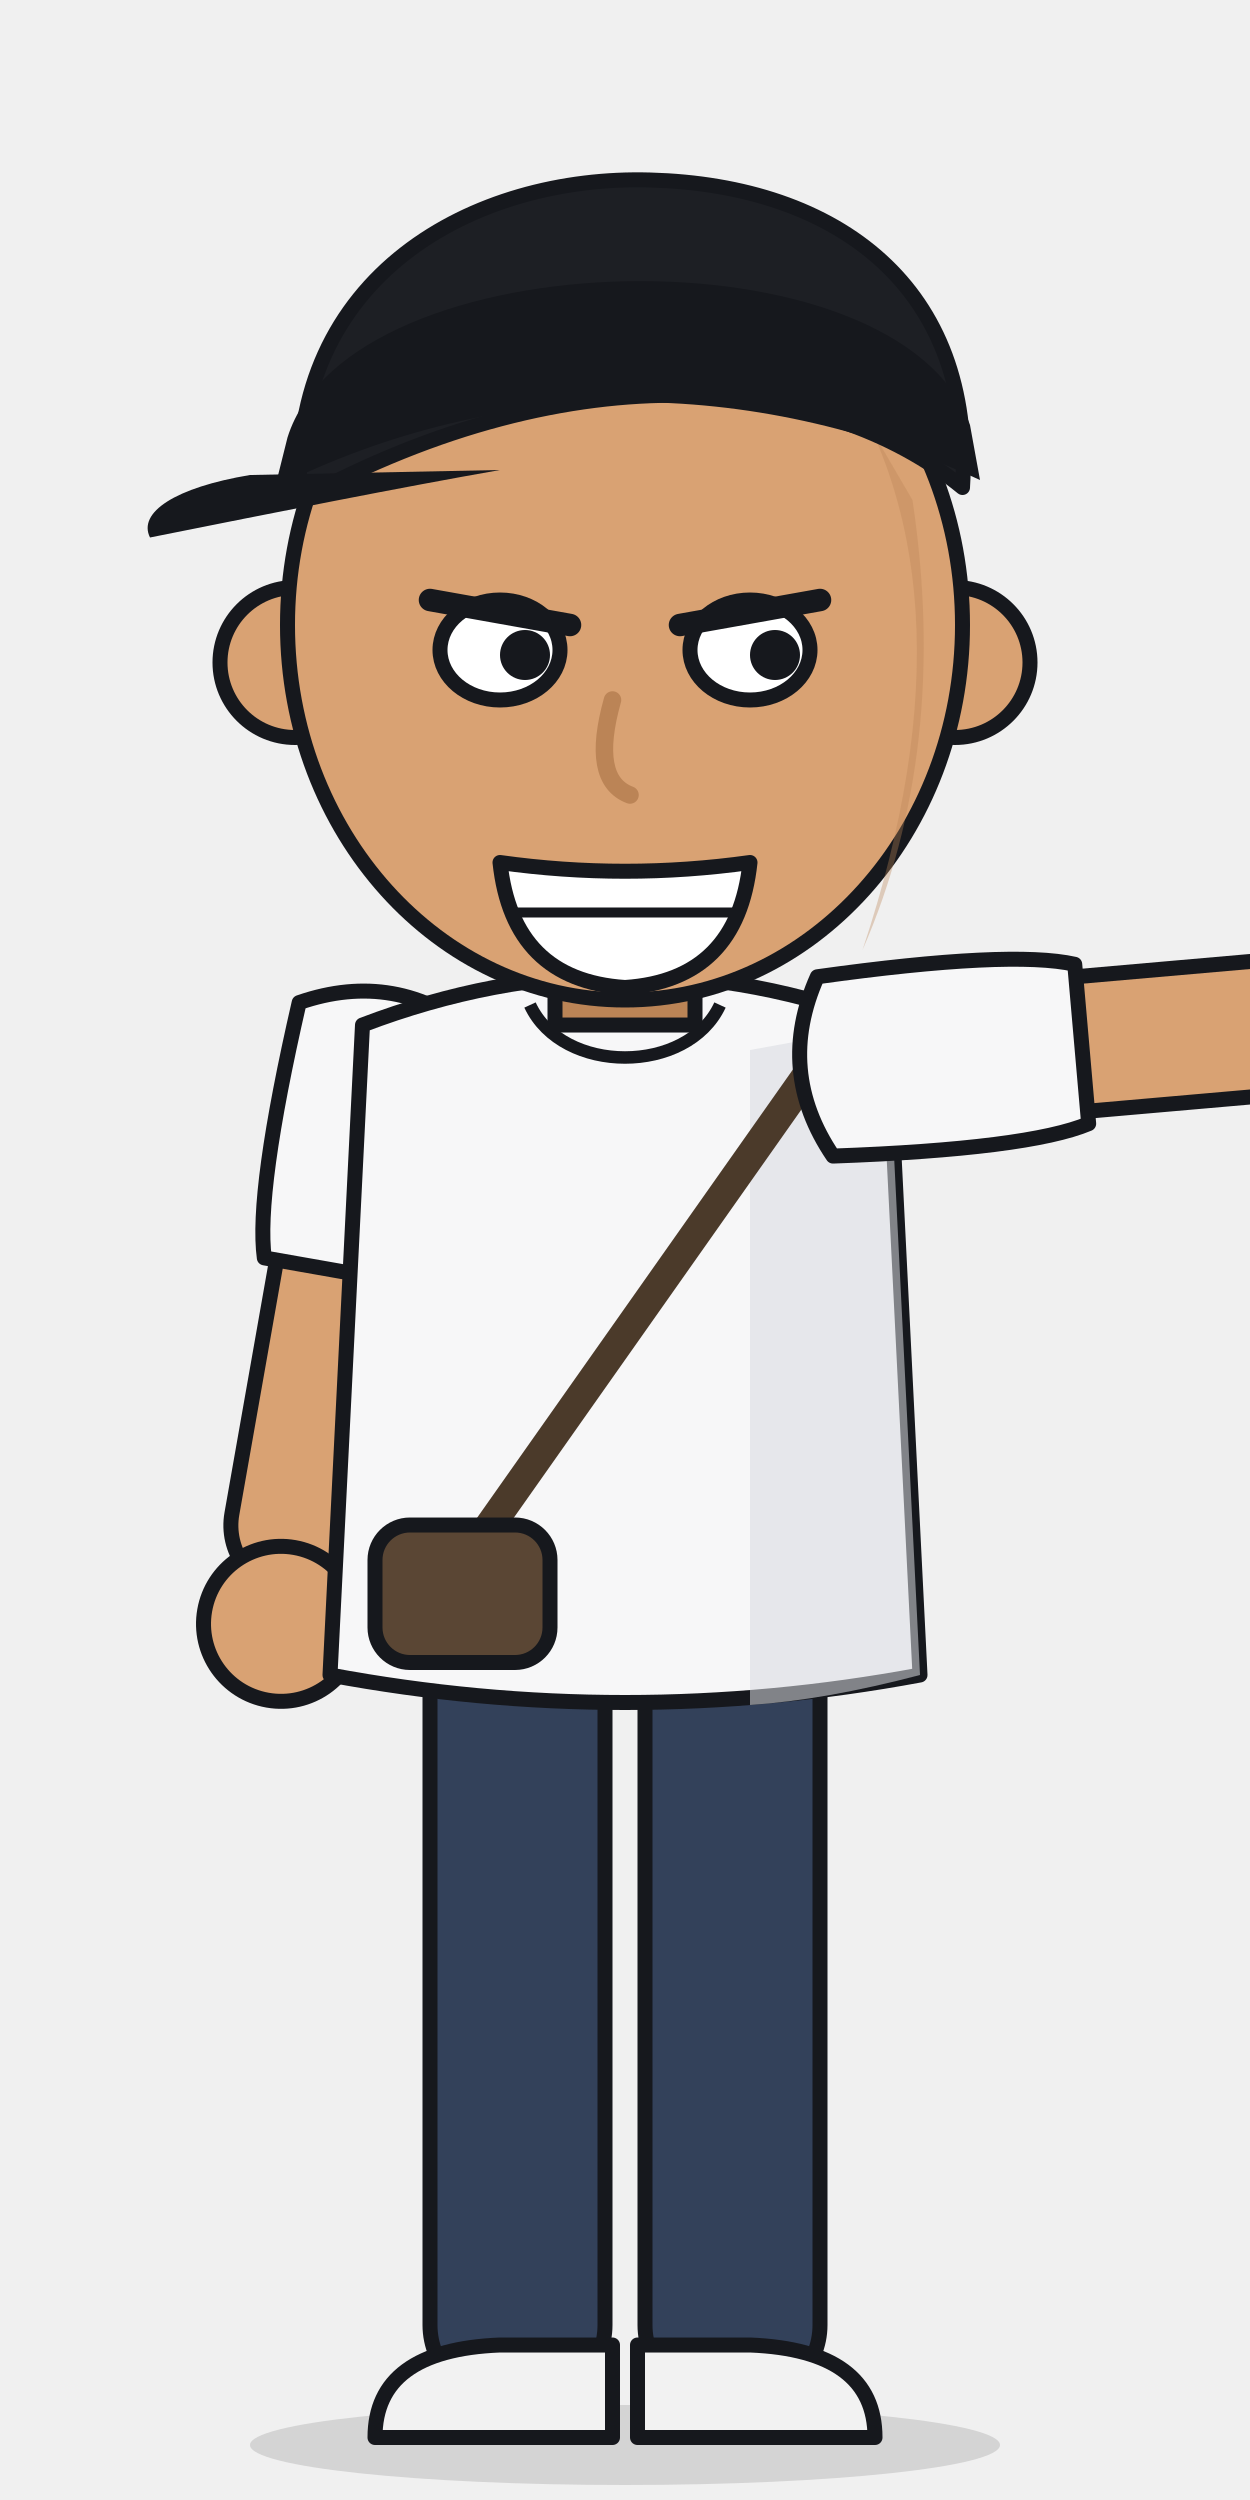
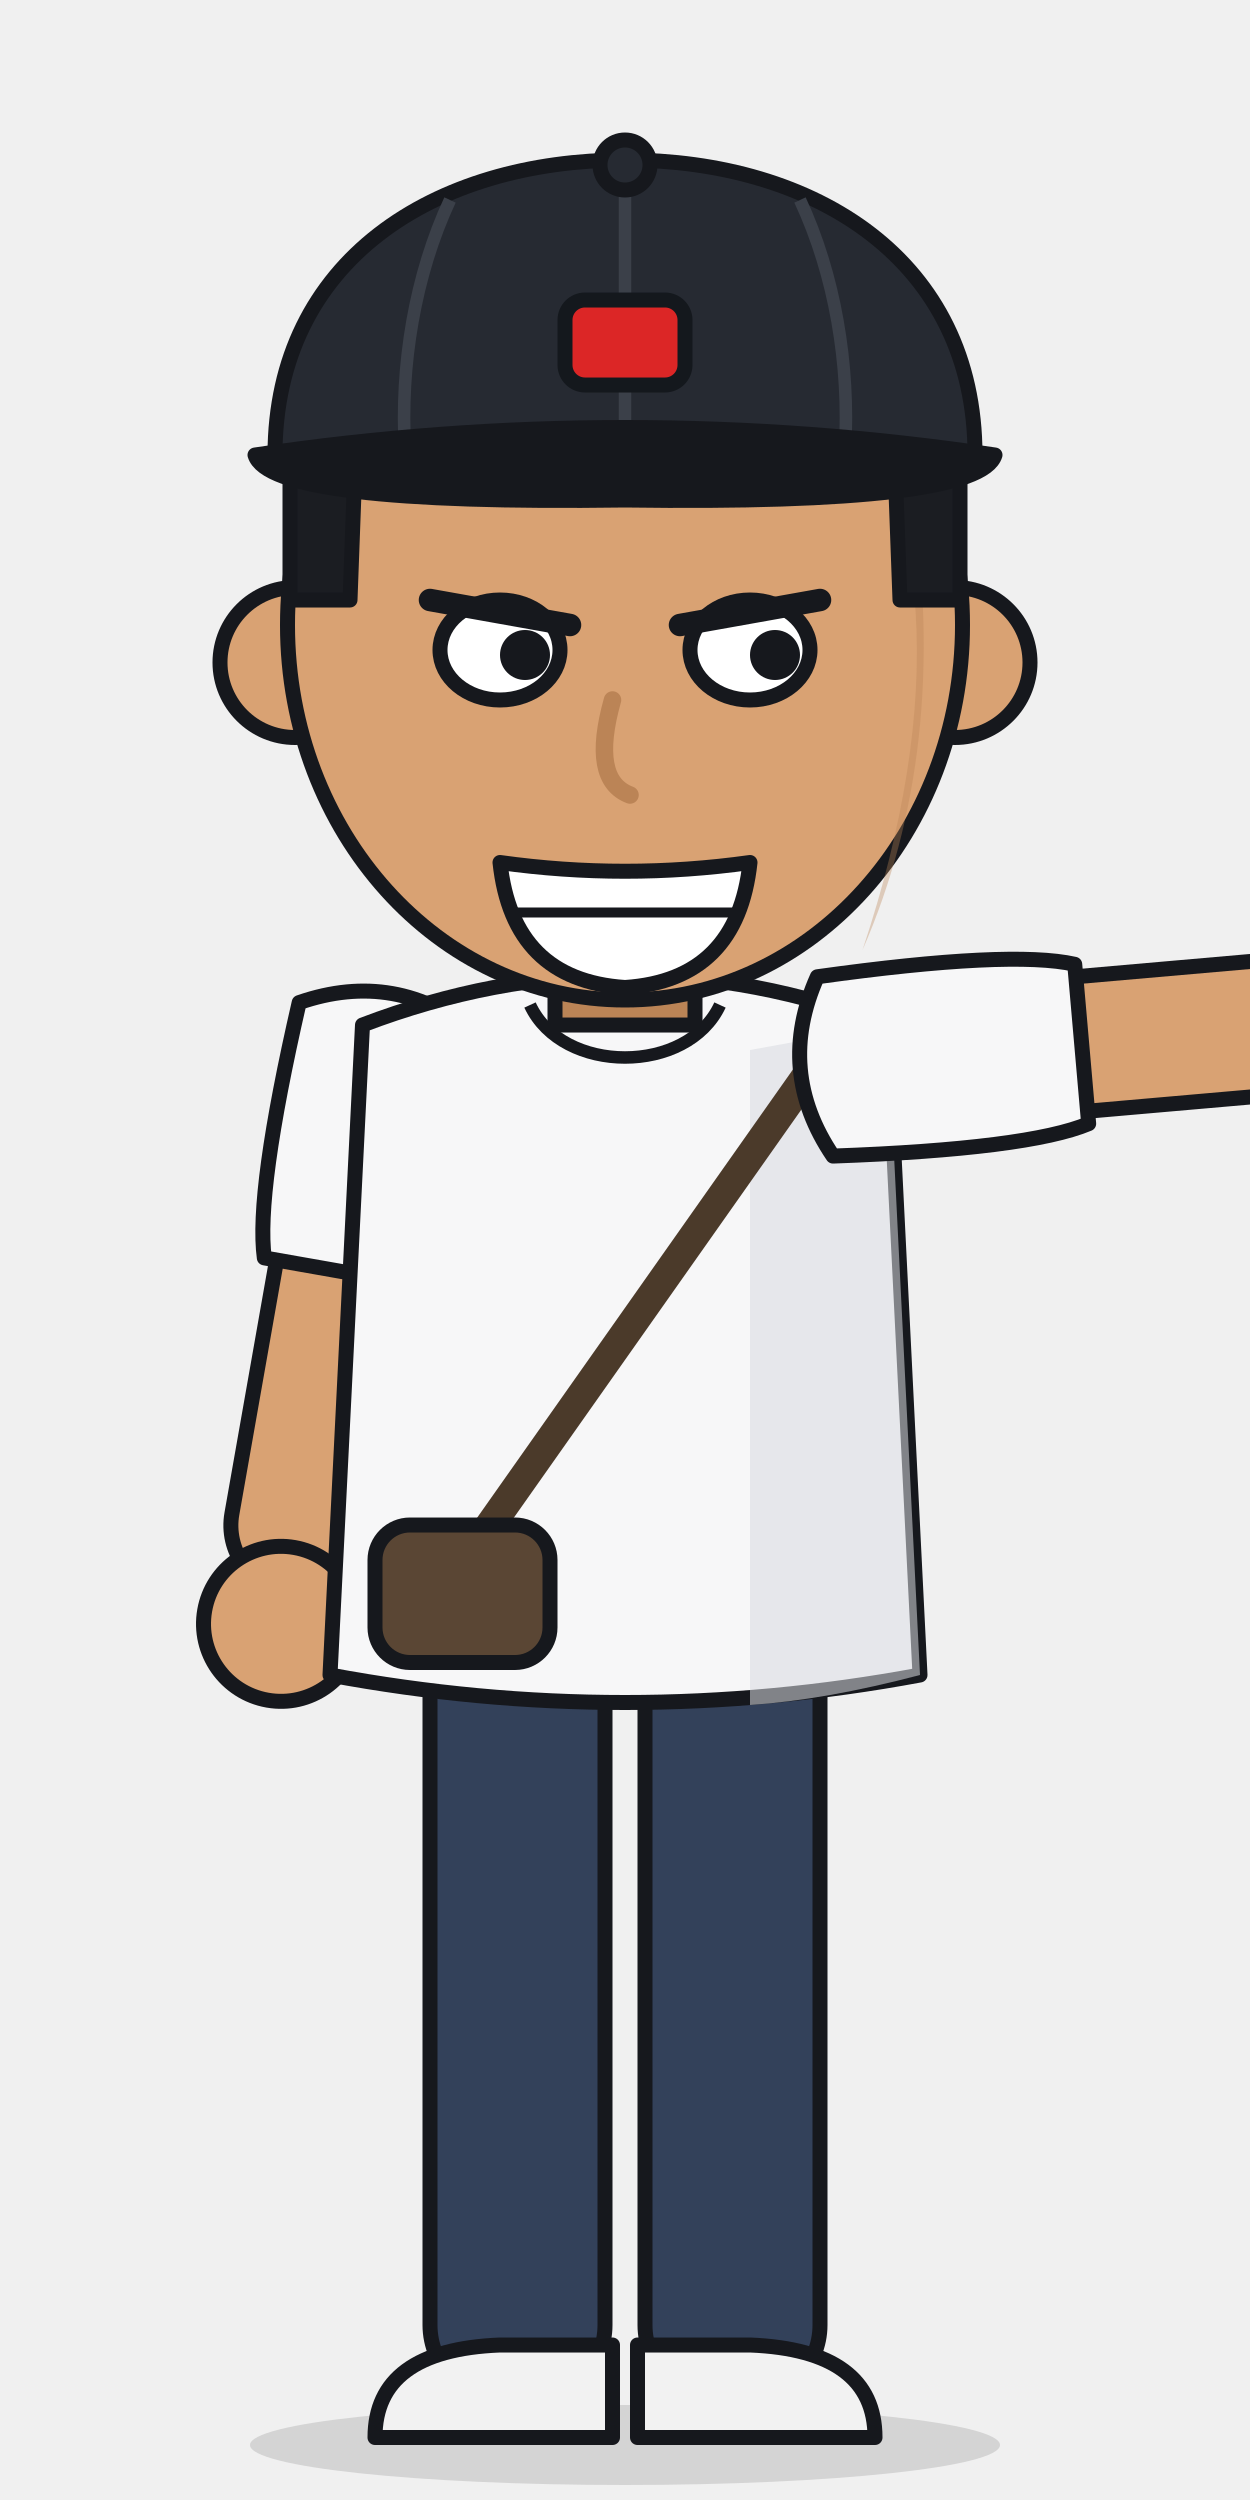
<svg xmlns="http://www.w3.org/2000/svg" viewBox="0 0 500 1000" width="500" height="1000">
  <ellipse cx="250" cy="978" rx="150" ry="16" fill="#000" opacity="0.12" />
  <g id="legs">
    <rect x="172" y="640" width="70" height="320" rx="30" fill="#33415a" stroke="#16181d" stroke-width="6" stroke-linejoin="round" stroke-linecap="round" />
    <rect x="258" y="640" width="70" height="320" rx="30" fill="#33415a" stroke="#16181d" stroke-width="6" stroke-linejoin="round" stroke-linecap="round" />
    <path d="M150 975 Q150 940 200 938 L245 938 L245 975 Z" fill="#f2f2f2" stroke="#16181d" stroke-width="6" stroke-linejoin="round" stroke-linecap="round" />
    <path d="M350 975 Q350 940 300 938 L255 938 L255 975 Z" fill="#f2f2f2" stroke="#16181d" stroke-width="6" stroke-linejoin="round" stroke-linecap="round" />
  </g>
  <g id="arm-back">
    <g transform="translate(152 425) rotate(10)">
      <rect x="-27" y="-10" width="54" height="225" rx="27" fill="#d9a273" stroke="#16181d" stroke-width="6" stroke-linejoin="round" stroke-linecap="round" />
      <path d="M-36 -18 Q-40 60 -32 85 L32 85 Q40 60 36 -18 Q0 -38 -36 -18 Z" fill="#f7f7f8" stroke="#16181d" stroke-width="6" stroke-linejoin="round" stroke-linecap="round" />
      <circle cx="0" cy="228" r="31" fill="#d9a273" stroke="#16181d" stroke-width="6" stroke-linejoin="round" stroke-linecap="round" />
    </g>
  </g>
  <g id="torso">
    <path d="M145 410 Q250 370 355 410 L368 670 Q250 692 132 670 Z" fill="#f7f7f8" stroke="#16181d" stroke-width="6" stroke-linejoin="round" stroke-linecap="round" />
    <path d="M300 420 L355 410 L368 670 Q330 680 300 682 Z" fill="#d8dbe0" opacity="0.55" />
    <path d="M212 402 C225 430 275 430 288 402" fill="none" stroke="#16181d" stroke-width="5" />
    <path d="M330 420 L175 640" stroke="#4b3a2a" stroke-width="12" stroke-linecap="round" />
    <rect x="150" y="610" width="70" height="55" rx="14" fill="#5a4634" stroke="#16181d" stroke-width="6" stroke-linejoin="round" stroke-linecap="round" />
  </g>
  <g id="arm-front">
    <g transform="translate(348 425) rotate(-95)">
      <rect x="-27" y="-10" width="54" height="225" rx="27" fill="#d9a273" stroke="#16181d" stroke-width="6" stroke-linejoin="round" stroke-linecap="round" />
      <path d="M-36 -18 Q-40 60 -32 85 L32 85 Q40 60 36 -18 Q0 -38 -36 -18 Z" fill="#f7f7f8" stroke="#16181d" stroke-width="6" stroke-linejoin="round" stroke-linecap="round" />
      <circle cx="0" cy="228" r="31" fill="#d9a273" stroke="#16181d" stroke-width="6" stroke-linejoin="round" stroke-linecap="round" />
    </g>
  </g>
  <g id="head">
    <rect x="222" y="360" width="56" height="50" fill="#bb8456" stroke="#16181d" stroke-width="6" stroke-linejoin="round" stroke-linecap="round" />
    <circle cx="118" cy="265" r="30" fill="#d9a273" stroke="#16181d" stroke-width="6" stroke-linejoin="round" stroke-linecap="round" />
    <circle cx="382" cy="265" r="30" fill="#d9a273" stroke="#16181d" stroke-width="6" stroke-linejoin="round" stroke-linecap="round" />
    <ellipse cx="250" cy="250" rx="135" ry="150" fill="#d9a273" stroke="#16181d" stroke-width="6" stroke-linejoin="round" stroke-linecap="round" />
    <path d="M330 140 Q395 230 345 380 Q380 300 365 200 Z" fill="#bb8456" opacity="0.35" />
-     <path d="M120 200 C115 110 190 70 260 72 C335 74 390 115 385 195 C330 150 230 140 120 200 Z" fill="#1d1f24" stroke="#16181d" stroke-width="6" stroke-linejoin="round" stroke-linecap="round" />
-     <path d="M115 175 C140 95 360 90 388 170 L392 192 C300 150 200 150 110 195 Z" fill="#16181d" />
-     <path d="M100 190 C70 195 55 205 60 215 C110 205 160 195 200 188" fill="#16181d" />
+     <path d="M116 240 L116 186 L142 186 L140 240 Z M384 240 L384 186 L358 186 L360 240 Z" fill="#1b1d22" stroke="#16181d" stroke-width="6" stroke-linejoin="round" stroke-linecap="round" />
+     <path d="M110 182 C110 104 174 64 250 64 C326 64 390 104 390 182 Z" fill="#262a32" stroke="#16181d" stroke-width="6" stroke-linejoin="round" stroke-linecap="round" />
+     <path d="M250 66 L250 180 M180 80 C166 110 160 146 162 180 M320 80 C334 110 340 146 338 180" fill="none" stroke="#3b4049" stroke-width="5" />
+     <circle cx="250" cy="66" r="10" fill="#262a32" stroke="#16181d" stroke-width="6" stroke-linejoin="round" stroke-linecap="round" />
+     <rect x="226" y="120" width="48" height="34" rx="8" fill="#dc2626" stroke="#14181d" stroke-width="6" stroke-linejoin="round" stroke-linecap="round" />
+     <path d="M102 182 Q250 160 398 182 Q392 202 250 200 Q108 202 102 182 Z" fill="#16181d" stroke="#16181d" stroke-width="6" stroke-linejoin="round" stroke-linecap="round" />
    <g id="eyes">
      <ellipse cx="200" cy="260" rx="24" ry="20" fill="#fff" stroke="#16181d" stroke-width="6" stroke-linejoin="round" stroke-linecap="round" />
      <ellipse cx="300" cy="260" rx="24" ry="20" fill="#fff" stroke="#16181d" stroke-width="6" stroke-linejoin="round" stroke-linecap="round" />
      <circle cx="210" cy="262" r="10" fill="#16181d" />
      <circle cx="310" cy="262" r="10" fill="#16181d" />
      <path d="M172 240 L228 250 M272 250 L328 240" stroke="#16181d" stroke-width="9" stroke-linecap="round" />
    </g>
    <path d="M245 280 Q236 312 252 318" fill="none" stroke="#bb8456" stroke-width="7" stroke-linecap="round" />
    <g id="mouth">
      <path d="M200 345 Q250 352 300 345 Q295 392 250 395 Q205 392 200 345 Z" fill="#fff" stroke="#16181d" stroke-width="6" stroke-linejoin="round" stroke-linecap="round" />
      <line x1="203" y1="365" x2="297" y2="365" stroke="#16181d" stroke-width="4" />
    </g>
  </g>
</svg>
